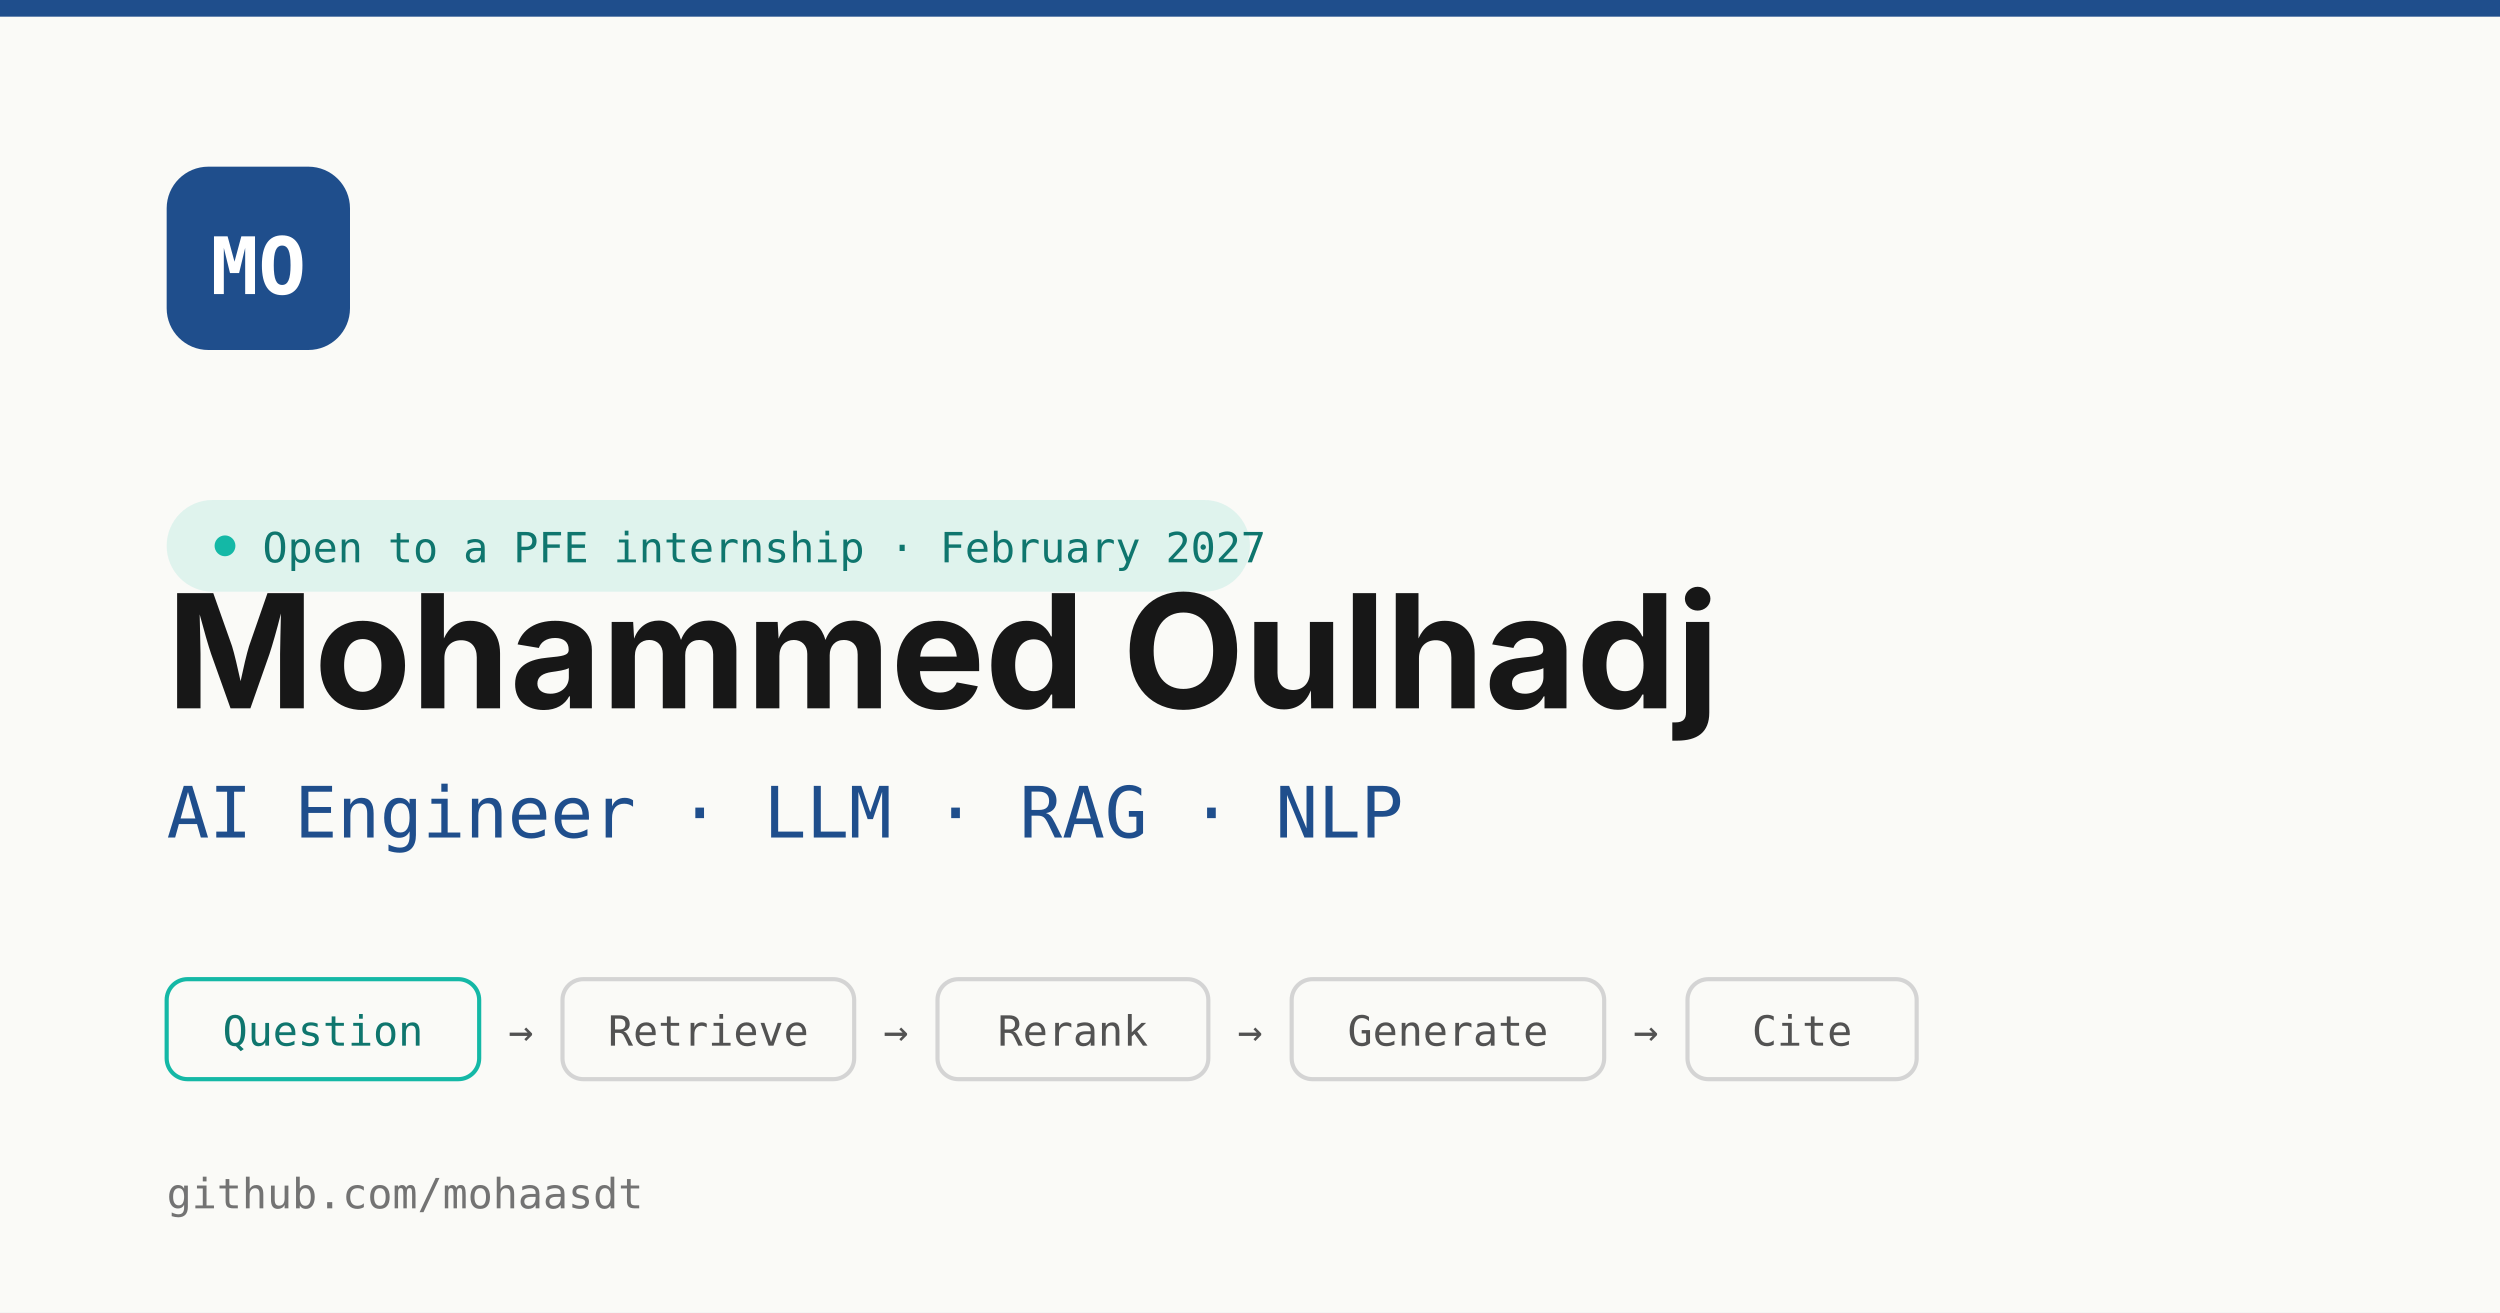
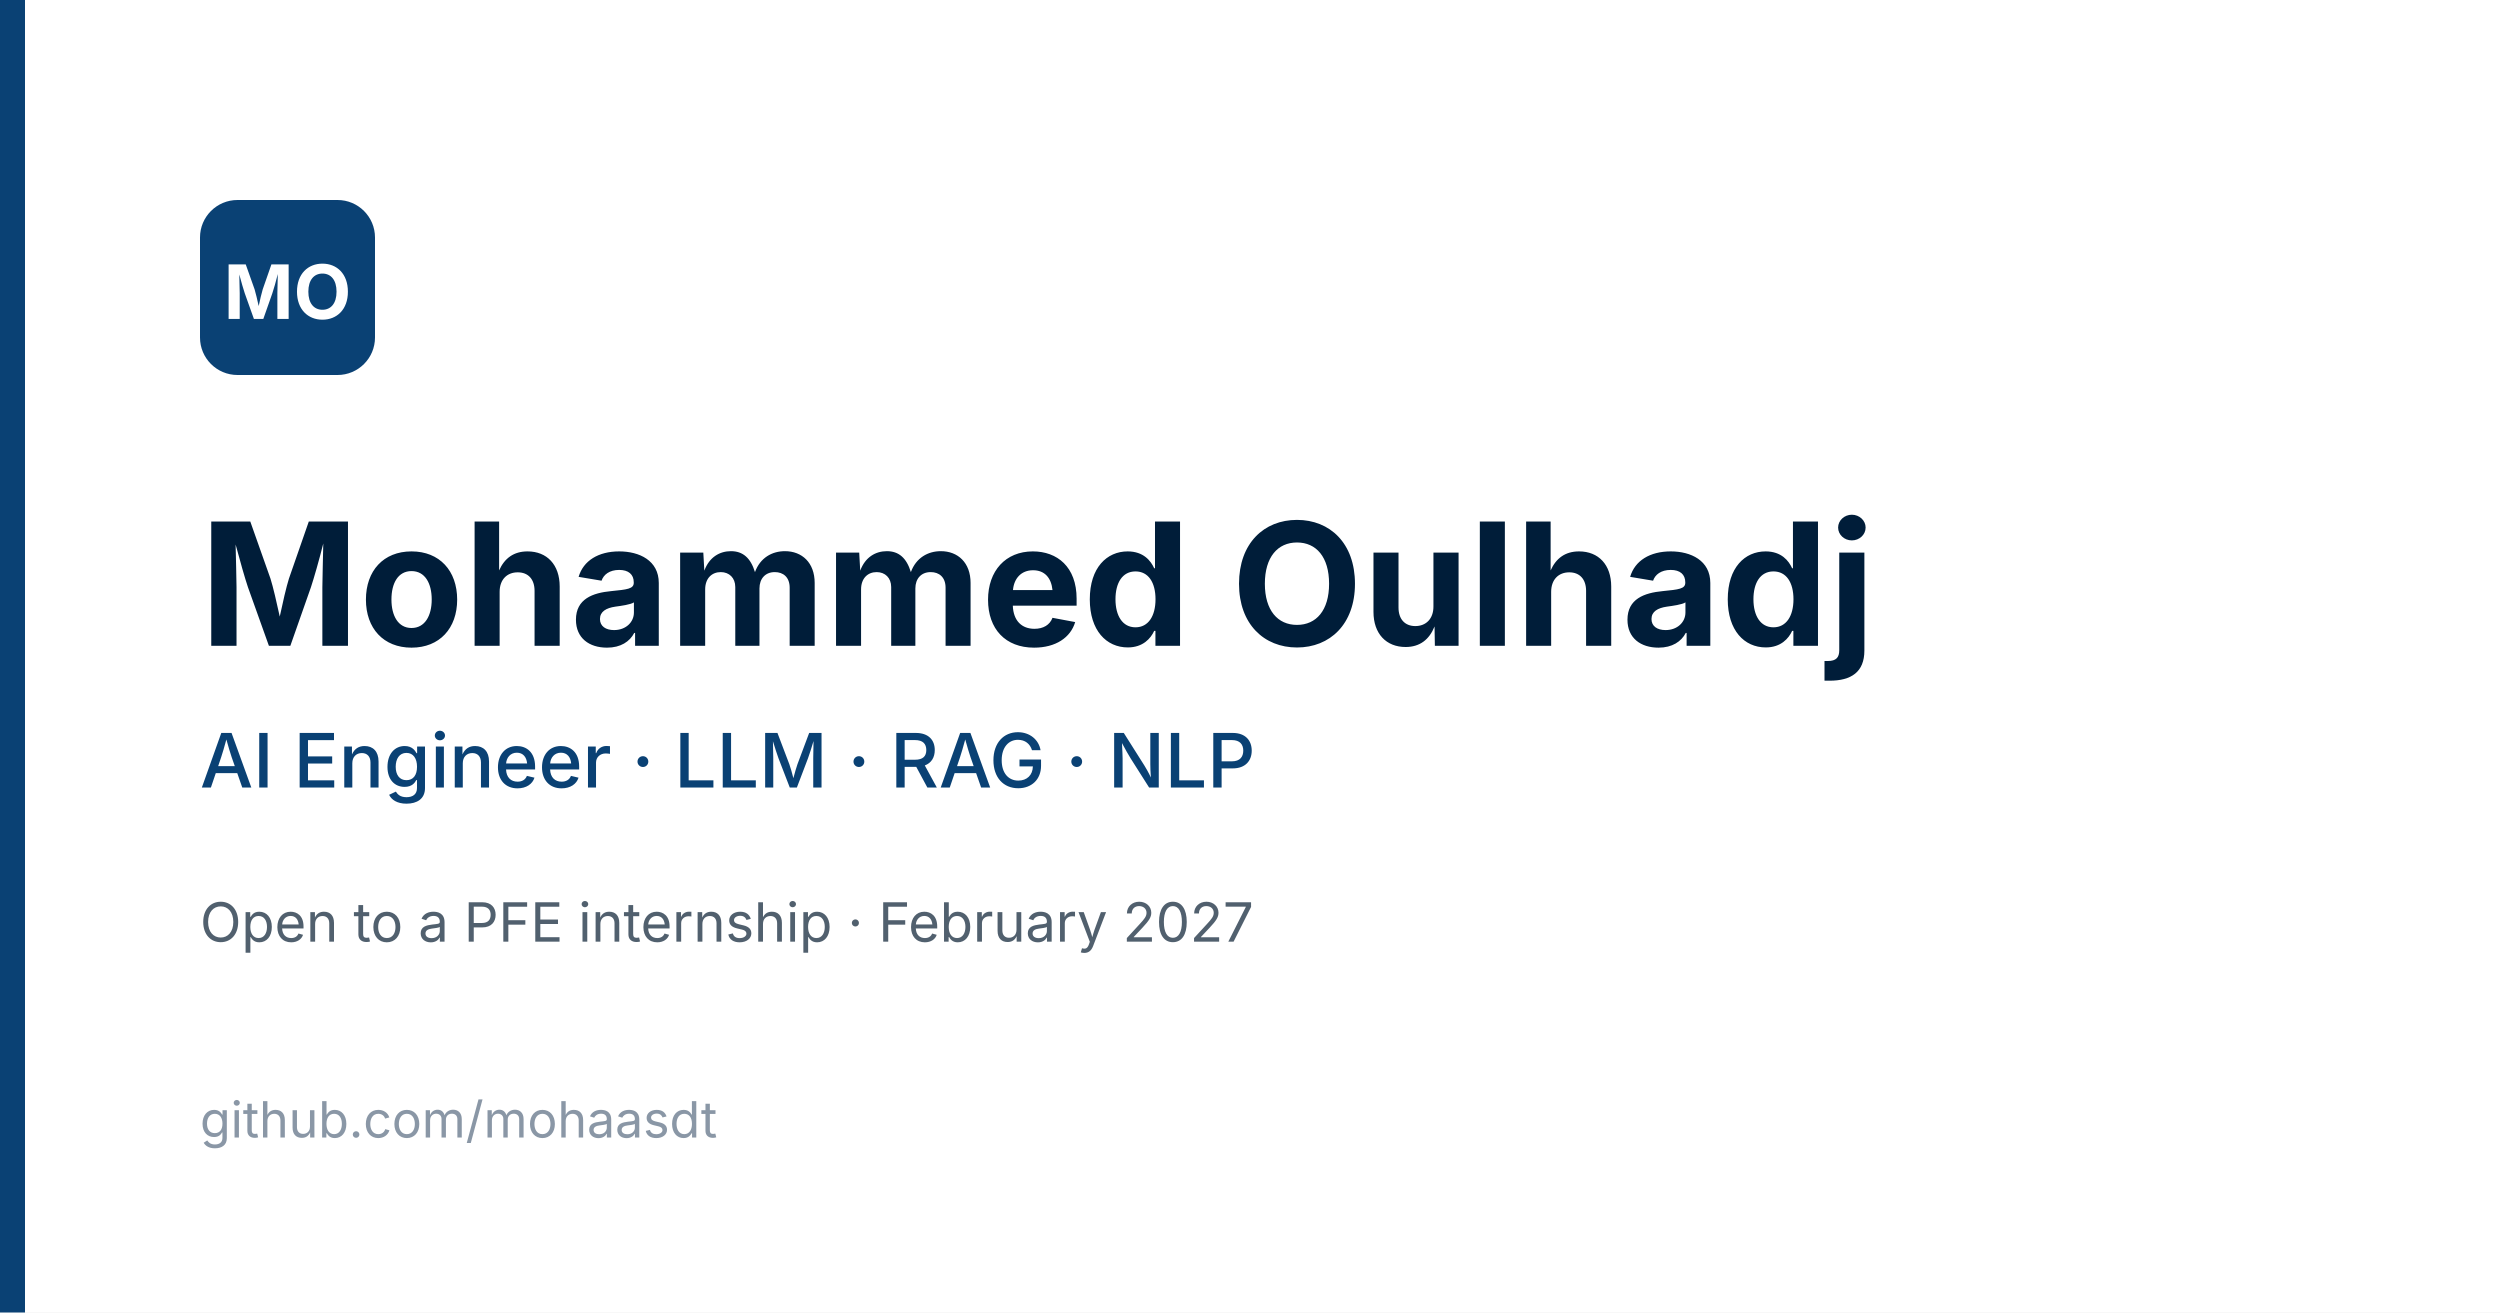
<svg xmlns="http://www.w3.org/2000/svg" viewBox="0 0 1200 630" width="1200" height="630">
-   <rect width="1200" height="630" fill="#fafaf7" />
-   <rect x="0" y="0" width="1200" height="8" fill="#1f4e8c" />
-   <rect x="80" y="80" width="88" height="88" rx="20" fill="#1f4e8c" />
-   <text x="124" y="128" font-family="'JetBrains Mono', ui-monospace, monospace" font-size="38" font-weight="700" fill="#ffffff" text-anchor="middle" dominant-baseline="central">MO</text>
-   <rect x="80" y="240" width="520" height="44" rx="22" fill="#14b8a6" fill-opacity="0.12" />
-   <circle cx="108" cy="262" r="5" fill="#14b8a6" />
-   <text x="126" y="263" font-family="'JetBrains Mono', ui-monospace, monospace" font-size="20" fill="#0f766e" dominant-baseline="central">Open to a PFE internship · February 2027</text>
-   <text x="80" y="340" font-family="Inter, system-ui, sans-serif" font-size="76" font-weight="700" fill="#171717">Mohammed Oulhadj</text>
-   <text x="80" y="402" font-family="'JetBrains Mono', ui-monospace, monospace" font-size="34" fill="#1f4e8c">AI Engineer · LLM · RAG · NLP</text>
-   <g font-family="'JetBrains Mono', ui-monospace, monospace" font-size="20" fill="#525252">
-     <g>
-       <rect x="80" y="470" width="150" height="48" rx="10" fill="none" stroke="#14b8a6" stroke-width="2" />
-       <text x="155" y="495" text-anchor="middle" dominant-baseline="central" fill="#0f766e">Question</text>
-     </g>
-     <text x="244" y="495" dominant-baseline="central">→</text>
-     <g>
-       <rect x="270" y="470" width="140" height="48" rx="10" fill="none" stroke="#d4d4d4" stroke-width="2" />
-       <text x="340" y="495" text-anchor="middle" dominant-baseline="central">Retrieve</text>
-     </g>
-     <text x="424" y="495" dominant-baseline="central">→</text>
-     <g>
-       <rect x="450" y="470" width="130" height="48" rx="10" fill="none" stroke="#d4d4d4" stroke-width="2" />
-       <text x="515" y="495" text-anchor="middle" dominant-baseline="central">Rerank</text>
-     </g>
-     <text x="594" y="495" dominant-baseline="central">→</text>
-     <g>
-       <rect x="620" y="470" width="150" height="48" rx="10" fill="none" stroke="#d4d4d4" stroke-width="2" />
-       <text x="695" y="495" text-anchor="middle" dominant-baseline="central">Generate</text>
-     </g>
-     <text x="784" y="495" dominant-baseline="central">→</text>
-     <g>
-       <rect x="810" y="470" width="110" height="48" rx="10" fill="none" stroke="#d4d4d4" stroke-width="2" />
-       <text x="865" y="495" text-anchor="middle" dominant-baseline="central">Cite</text>
-     </g>
-   </g>
-   <text x="80" y="580" font-family="'JetBrains Mono', ui-monospace, monospace" font-size="20" fill="#737373">github.com/mohaasdt</text>
+   <rect width="1200" height="630" fill="#ffffff" />
+   <rect x="0" y="0" width="12" height="630" fill="#0a4174" />
+   <rect x="96" y="96" width="84" height="84" rx="18" fill="#0a4174" />
+   <text x="138" y="140" font-family="Inter, system-ui, sans-serif" font-size="36" font-weight="700" fill="#ffffff" text-anchor="middle" dominant-baseline="central">MO</text>
+   <text x="96" y="310" font-family="Inter, system-ui, sans-serif" font-size="82" font-weight="700" fill="#001d39">Mohammed Oulhadj</text>
+   <text x="96" y="378" font-family="Inter, system-ui, sans-serif" font-size="36" font-weight="500" fill="#0a4174">AI Engineer · LLM · RAG · NLP</text>
+   <text x="96" y="452" font-family="Inter, system-ui, sans-serif" font-size="26" fill="#51606e">Open to a PFE internship · February 2027</text>
+   <text x="96" y="546" font-family="Inter, system-ui, sans-serif" font-size="24" fill="#8a97a6">github.com/mohaasdt</text>
</svg>
